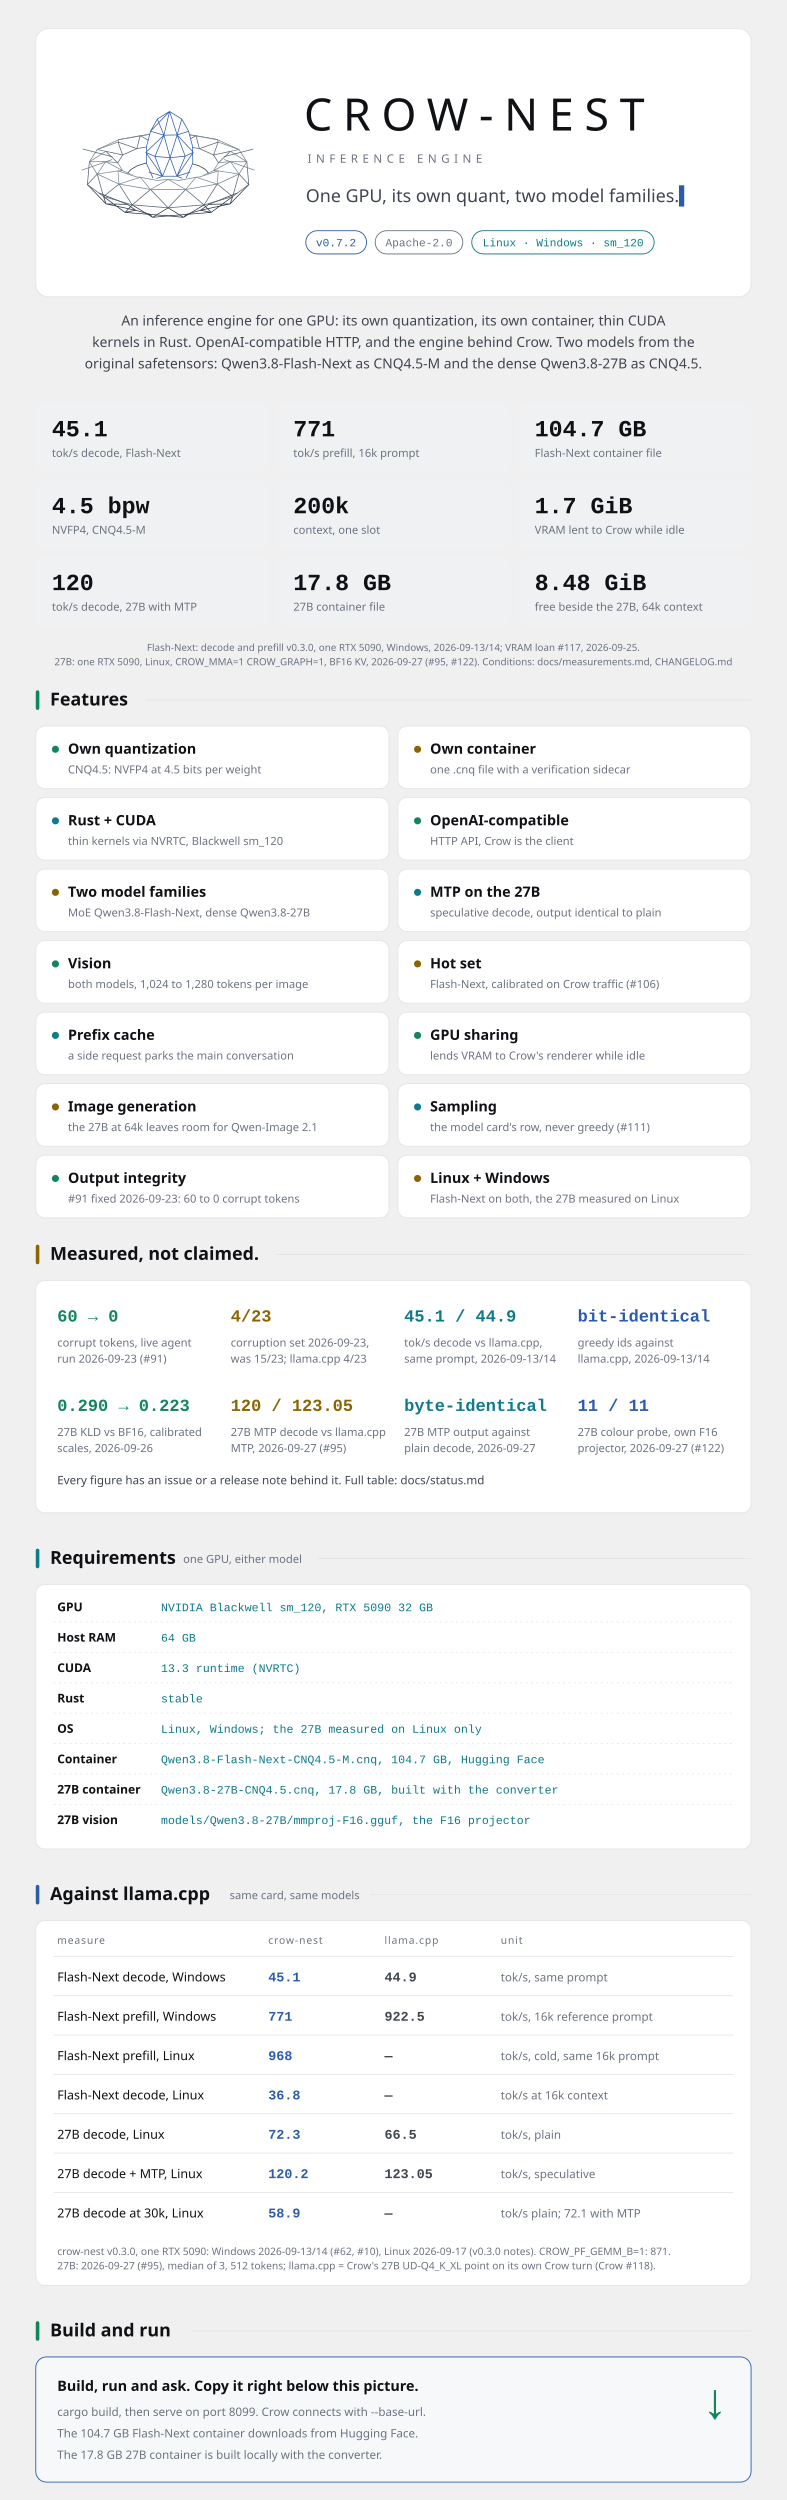
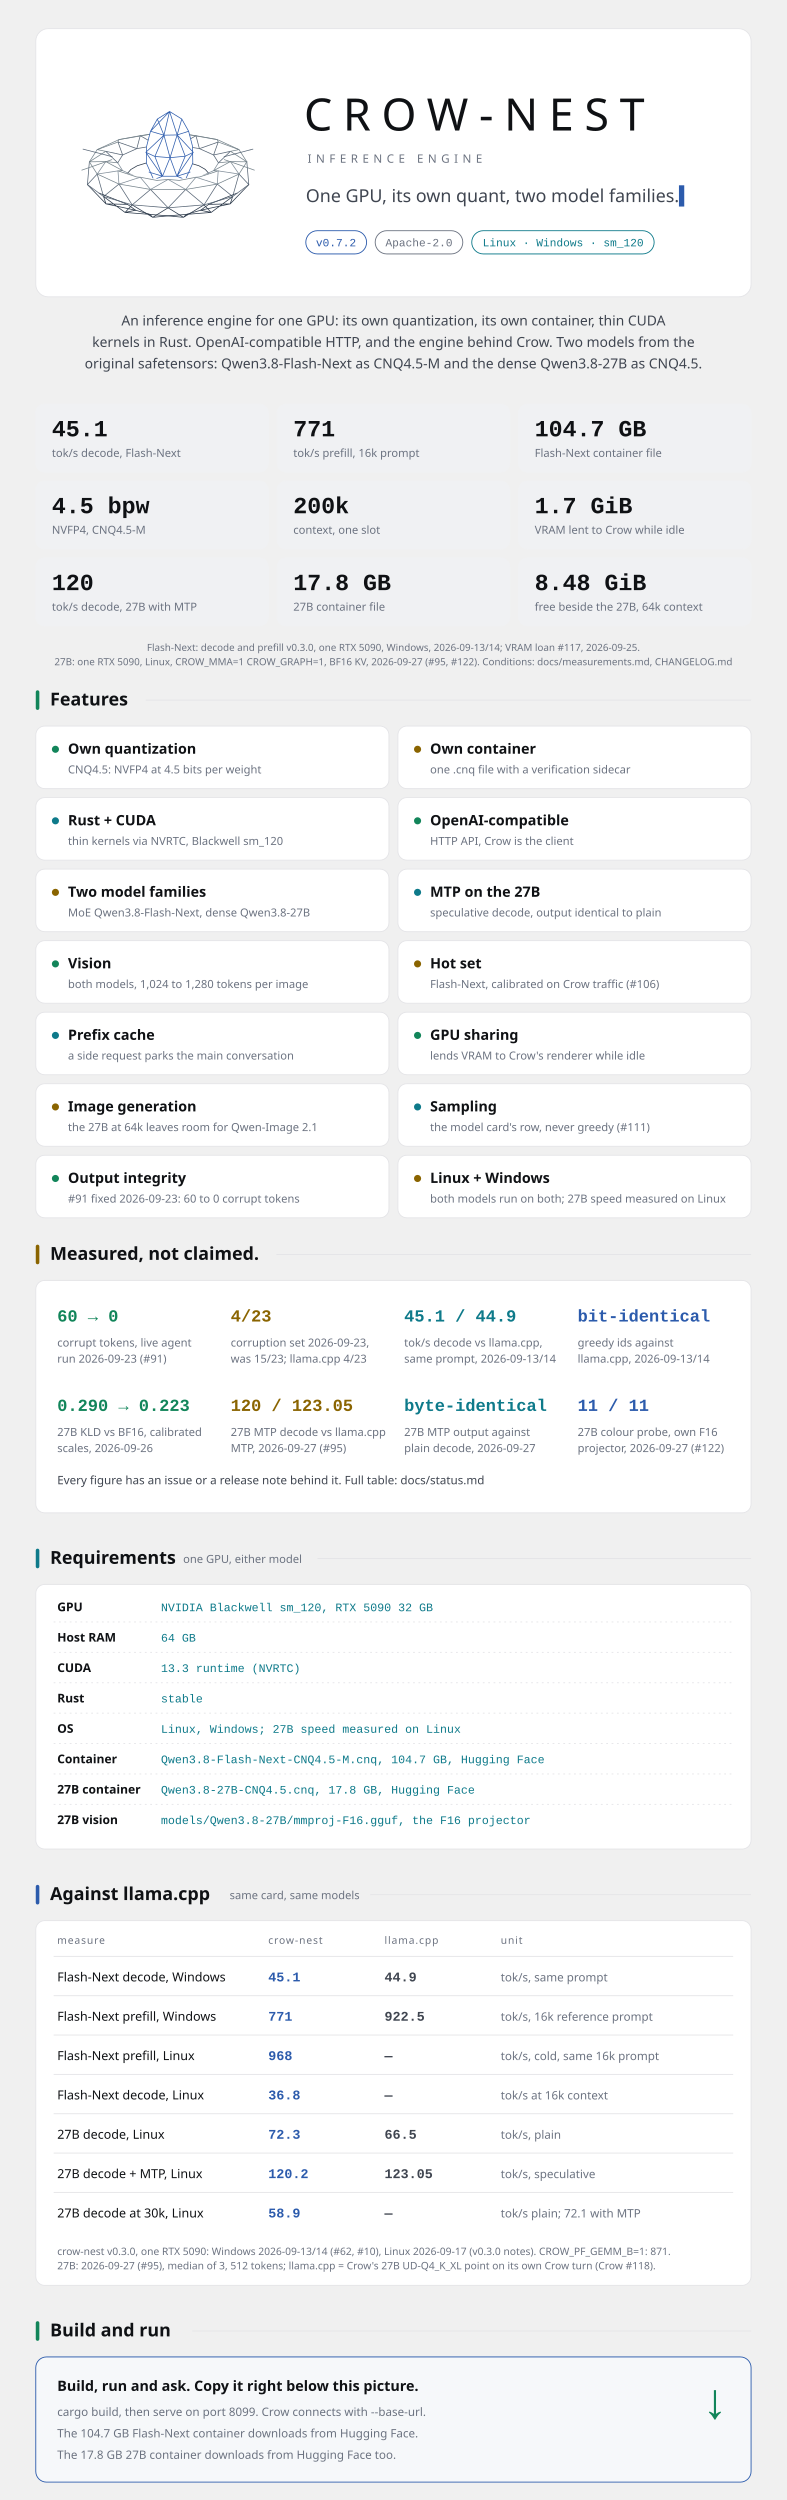
<svg xmlns="http://www.w3.org/2000/svg" viewBox="0 0 880 2796" width="880" height="2796" role="img" aria-label="crow-nest: one GPU, its own quant, two model families. Features, measurements, requirements.">
  <rect x="40" y="32" width="800" height="300" rx="14" fill="#ffffff" stroke="#e4e4e7" />
  <svg x="48" y="44" width="280" height="280" viewBox="0 0 1024 1024">
    <defs>
      <clipPath id="noegg">
        <path clip-rule="evenodd" d="M0 0H1024V1024H0ZM518.0 295.0 568.2 326.0 595.7 375.6 612.5 437.6 612.7 505.8 583.0 574.0 518.0 605.0 453.0 574.0 423.3 505.8 423.5 437.6 440.3 375.6 467.8 326.0Z" />
      </clipPath>
      <clipPath id="abovefront">
        <path d="M0 0H1024V479L774.0 479.0L767.4 500.0L716.8 537.8L625.7 564.0L512.0 573.3L398.3 564.0L307.2 537.8L256.6 500.0L250.0 479.0L0 479Z" />
      </clipPath>
    </defs>
    <g fill="none" stroke-width="3" stroke-linejoin="round" stroke-linecap="round">
      <path stroke="#283647" clip-path="url(#noegg)" d="M346 548 360 532 386 517 422 506 465 499 512 497 559 499 602 506 638 517 664 532 678 548" />
      <path stroke="#75838b" d="M718 505 767 500 698 537M698 537 717 538 640 563M640 563 626 564 558 577M558 577 512 573 466 577M466 577 398 564 384 563M384 563 307 538 326 537M326 537 257 500 306 505" />
      <path stroke="#576575" clip-path="url(#noegg)" d="M306 505 257 458 326 473M326 473 307 420 384 447M384 447 398 394 466 433M466 433 512 385 558 433M558 433 626 394 640 447M640 447 717 420 698 473M698 473 767 458 718 505" />
      <path stroke="#7f8c98" d="M767 500 802 551 717 538M717 538 713 592 626 564M626 564 584 614 512 573M512 573 440 614 398 564M398 564 311 592 307 538M307 538 222 551 257 500" />
      <path stroke="#75838b" clip-path="url(#noegg)" d="M257 500 190 501 257 458M257 458 222 451 307 420M307 420 311 410 398 394M398 394 440 388 512 385M512 385 584 388 626 394M626 394 713 410 717 420M717 420 802 451 767 458M767 458 834 501 767 500" />
      <path stroke="#576575" d="M834 501 842 594 802 551M802 551 776 643 713 592M713 592 659 677 584 614M584 614 512 689 440 614M440 614 365 677 311 592M311 592 248 643 222 551M222 551 182 594 190 501" />
      <path stroke="#283647" d="M842 594 766 673 776 643M776 643 688 708 659 677M659 677 575 728 512 689M512 689 449 728 365 677M365 677 336 708 248 643M248 643 258 673 182 594M794 629 678 675 766 673M766 673 645 699 688 708M688 708 586 716 575 728M575 728 512 722 449 728M449 728 438 716 336 708M336 708 379 699 258 673M258 673 346 675 230 629" />
      <path stroke="#576575" clip-path="url(#noegg)" d="M306 505 326 473 384 447 466 433 558 433 640 447 698 473 718 505" />
      <path stroke="#7f8c98" clip-path="url(#abovefront)" d="M718 505 698 537 640 563 558 577 466 577 384 563 326 537 306 505" />
      <path stroke="#75838b" clip-path="url(#noegg)" d="M190 501 222 451 311 410 440 388 584 388 713 410 802 451 834 501" />
      <path stroke="#75838b" d="M834 501 802 551 713 592 584 614 440 614 311 592 222 551 190 501" />
      <path stroke="#576575" d="M842 594 776 643 659 677 512 689 365 677 248 643 182 594" />
      <path stroke="#283647" d="M678 675 645 699 586 716 512 722 438 716 379 699 346 675" />
      <path stroke="#2c5bac" clip-path="url(#abovefront)" d="M440 376 495 392 549 391 596 376M421 462 458 479 520 484 582 478 615 462M434 543 489 560 548 560 602 543M440 376 518 295 495 392M518 295 549 391M468 326 495 392M568 326 549 391M421 462 495 392 458 479M495 392 520 484 549 391 582 478M549 391 615 462M458 479 489 560 520 484 548 560 582 478M421 462 489 560M615 462 548 560M489 560 453 574M548 560 583 574M518 295 568 326 596 376 612 438 613 506 583 574 518 605 453 574 423 506 424 438 440 376 468 326 518 295" />
      <path stroke="#75838b" d="M742 492 865 535" />
      <path stroke="#576575" clip-path="url(#noegg)" d="M741 480 859 449" />
      <path stroke="#75838b" d="M282 492 159 535" />
      <path stroke="#576575" clip-path="url(#noegg)" d="M283 480 164 449" />
    </g>
  </svg>
  <text x="340" y="146" font-family="-apple-system,BlinkMacSystemFont,'Segoe UI','Noto Sans',Helvetica,Arial,sans-serif" font-size="50" font-weight="300" fill="#0f1114" text-anchor="start" letter-spacing="12">CROW-NEST</text>
  <text x="344" y="182" font-family="-apple-system,BlinkMacSystemFont,'Segoe UI','Noto Sans',Helvetica,Arial,sans-serif" font-size="13" font-weight="400" fill="#6b7280" text-anchor="start" letter-spacing="5">INFERENCE ENGINE</text>
  <text x="342" y="226" font-family="-apple-system,BlinkMacSystemFont,'Segoe UI','Noto Sans',Helvetica,Arial,sans-serif" font-size="20" fill="#3f4550">One GPU, its own quant, two model families.<tspan fill="#2c5bac">▍<animate attributeName="opacity" values="1;1;0;0" keyTimes="0;.5;.5;1" dur="1.1s" repeatCount="indefinite" />
    </tspan>
  </text>
  <rect x="342" y="258" width="68" height="26" rx="13" fill="none" stroke="#2c5bac" />
  <text x="375.8" y="275.5" font-family="ui-monospace,SFMono-Regular,'SF Mono',Menlo,Consolas,'Liberation Mono',monospace" font-size="12.5" font-weight="400" fill="#2c5bac" text-anchor="middle" letter-spacing="0">v0.7.2</text>
  <rect x="419.6" y="258" width="98" height="26" rx="13" fill="none" stroke="#6b7280" />
  <text x="468.6" y="275.5" font-family="ui-monospace,SFMono-Regular,'SF Mono',Menlo,Consolas,'Liberation Mono',monospace" font-size="12.5" font-weight="400" fill="#6b7280" text-anchor="middle" letter-spacing="0">Apache-2.0</text>
  <rect x="527.6" y="258" width="204" height="26" rx="13" fill="none" stroke="#0e7a8a" />
  <text x="629.8" y="275.5" font-family="ui-monospace,SFMono-Regular,'SF Mono',Menlo,Consolas,'Liberation Mono',monospace" font-size="12.5" font-weight="400" fill="#0e7a8a" text-anchor="middle" letter-spacing="0">Linux · Windows · sm_120</text>
  <text x="440.0" y="364" font-family="-apple-system,BlinkMacSystemFont,'Segoe UI','Noto Sans',Helvetica,Arial,sans-serif" font-size="15.5" font-weight="400" fill="#3f4550" text-anchor="middle" letter-spacing="0">An inference engine for one GPU: its own quantization, its own container, thin CUDA</text>
  <text x="440.0" y="388" font-family="-apple-system,BlinkMacSystemFont,'Segoe UI','Noto Sans',Helvetica,Arial,sans-serif" font-size="15.5" font-weight="400" fill="#3f4550" text-anchor="middle" letter-spacing="0">kernels in Rust. OpenAI-compatible HTTP, and the engine behind Crow. Two models from the</text>
  <text x="440.0" y="412" font-family="-apple-system,BlinkMacSystemFont,'Segoe UI','Noto Sans',Helvetica,Arial,sans-serif" font-size="15.5" font-weight="400" fill="#3f4550" text-anchor="middle" letter-spacing="0">original safetensors: Qwen3.8-Flash-Next as CNQ4.5-M and the dense Qwen3.8-27B as CNQ4.5.</text>
  <rect x="40" y="452" width="260" height="76" rx="10" fill="#f0f1f3" stroke="#f0f1f3" />
  <text x="58" y="488" font-family="ui-monospace,SFMono-Regular,'SF Mono',Menlo,Consolas,'Liberation Mono',monospace" font-size="26" font-weight="600" fill="#0f1114" text-anchor="start" letter-spacing="0">45.1</text>
  <text x="58" y="511" font-family="-apple-system,BlinkMacSystemFont,'Segoe UI','Noto Sans',Helvetica,Arial,sans-serif" font-size="12.5" font-weight="400" fill="#6b7280" text-anchor="start" letter-spacing="0">tok/s decode, Flash-Next</text>
  <rect x="310" y="452" width="260" height="76" rx="10" fill="#f0f1f3" stroke="#f0f1f3" />
  <text x="328" y="488" font-family="ui-monospace,SFMono-Regular,'SF Mono',Menlo,Consolas,'Liberation Mono',monospace" font-size="26" font-weight="600" fill="#0f1114" text-anchor="start" letter-spacing="0">771</text>
  <text x="328" y="511" font-family="-apple-system,BlinkMacSystemFont,'Segoe UI','Noto Sans',Helvetica,Arial,sans-serif" font-size="12.5" font-weight="400" fill="#6b7280" text-anchor="start" letter-spacing="0">tok/s prefill, 16k prompt</text>
  <rect x="580" y="452" width="260" height="76" rx="10" fill="#f0f1f3" stroke="#f0f1f3" />
  <text x="598" y="488" font-family="ui-monospace,SFMono-Regular,'SF Mono',Menlo,Consolas,'Liberation Mono',monospace" font-size="26" font-weight="600" fill="#0f1114" text-anchor="start" letter-spacing="0">104.7 GB</text>
  <text x="598" y="511" font-family="-apple-system,BlinkMacSystemFont,'Segoe UI','Noto Sans',Helvetica,Arial,sans-serif" font-size="12.5" font-weight="400" fill="#6b7280" text-anchor="start" letter-spacing="0">Flash-Next container file</text>
  <rect x="40" y="538" width="260" height="76" rx="10" fill="#f0f1f3" stroke="#f0f1f3" />
  <text x="58" y="574" font-family="ui-monospace,SFMono-Regular,'SF Mono',Menlo,Consolas,'Liberation Mono',monospace" font-size="26" font-weight="600" fill="#0f1114" text-anchor="start" letter-spacing="0">4.5 bpw</text>
  <text x="58" y="597" font-family="-apple-system,BlinkMacSystemFont,'Segoe UI','Noto Sans',Helvetica,Arial,sans-serif" font-size="12.5" font-weight="400" fill="#6b7280" text-anchor="start" letter-spacing="0">NVFP4, CNQ4.5-M</text>
  <rect x="310" y="538" width="260" height="76" rx="10" fill="#f0f1f3" stroke="#f0f1f3" />
  <text x="328" y="574" font-family="ui-monospace,SFMono-Regular,'SF Mono',Menlo,Consolas,'Liberation Mono',monospace" font-size="26" font-weight="600" fill="#0f1114" text-anchor="start" letter-spacing="0">200k</text>
  <text x="328" y="597" font-family="-apple-system,BlinkMacSystemFont,'Segoe UI','Noto Sans',Helvetica,Arial,sans-serif" font-size="12.5" font-weight="400" fill="#6b7280" text-anchor="start" letter-spacing="0">context, one slot</text>
  <rect x="580" y="538" width="260" height="76" rx="10" fill="#f0f1f3" stroke="#f0f1f3" />
  <text x="598" y="574" font-family="ui-monospace,SFMono-Regular,'SF Mono',Menlo,Consolas,'Liberation Mono',monospace" font-size="26" font-weight="600" fill="#0f1114" text-anchor="start" letter-spacing="0">1.7 GiB</text>
  <text x="598" y="597" font-family="-apple-system,BlinkMacSystemFont,'Segoe UI','Noto Sans',Helvetica,Arial,sans-serif" font-size="12.5" font-weight="400" fill="#6b7280" text-anchor="start" letter-spacing="0">VRAM lent to Crow while idle</text>
  <rect x="40" y="624" width="260" height="76" rx="10" fill="#f0f1f3" stroke="#f0f1f3" />
  <text x="58" y="660" font-family="ui-monospace,SFMono-Regular,'SF Mono',Menlo,Consolas,'Liberation Mono',monospace" font-size="26" font-weight="600" fill="#0f1114" text-anchor="start" letter-spacing="0">120</text>
  <text x="58" y="683" font-family="-apple-system,BlinkMacSystemFont,'Segoe UI','Noto Sans',Helvetica,Arial,sans-serif" font-size="12.5" font-weight="400" fill="#6b7280" text-anchor="start" letter-spacing="0">tok/s decode, 27B with MTP</text>
  <rect x="310" y="624" width="260" height="76" rx="10" fill="#f0f1f3" stroke="#f0f1f3" />
  <text x="328" y="660" font-family="ui-monospace,SFMono-Regular,'SF Mono',Menlo,Consolas,'Liberation Mono',monospace" font-size="26" font-weight="600" fill="#0f1114" text-anchor="start" letter-spacing="0">17.8 GB</text>
  <text x="328" y="683" font-family="-apple-system,BlinkMacSystemFont,'Segoe UI','Noto Sans',Helvetica,Arial,sans-serif" font-size="12.5" font-weight="400" fill="#6b7280" text-anchor="start" letter-spacing="0">27B container file</text>
  <rect x="580" y="624" width="260" height="76" rx="10" fill="#f0f1f3" stroke="#f0f1f3" />
  <text x="598" y="660" font-family="ui-monospace,SFMono-Regular,'SF Mono',Menlo,Consolas,'Liberation Mono',monospace" font-size="26" font-weight="600" fill="#0f1114" text-anchor="start" letter-spacing="0">8.48 GiB</text>
  <text x="598" y="683" font-family="-apple-system,BlinkMacSystemFont,'Segoe UI','Noto Sans',Helvetica,Arial,sans-serif" font-size="12.5" font-weight="400" fill="#6b7280" text-anchor="start" letter-spacing="0">free beside the 27B, 64k context</text>
  <text x="440.0" y="728" font-family="-apple-system,BlinkMacSystemFont,'Segoe UI','Noto Sans',Helvetica,Arial,sans-serif" font-size="11" font-weight="400" fill="#6b7280" text-anchor="middle" letter-spacing="0">Flash-Next: decode and prefill v0.3.0, one RTX 5090, Windows, 2026-09-13/14; VRAM loan #117, 2026-09-25.</text>
  <text x="440.0" y="744" font-family="-apple-system,BlinkMacSystemFont,'Segoe UI','Noto Sans',Helvetica,Arial,sans-serif" font-size="11" font-weight="400" fill="#6b7280" text-anchor="middle" letter-spacing="0">27B: one RTX 5090, Linux, CROW_MMA=1 CROW_GRAPH=1, BF16 KV, 2026-09-27 (#95, #122). Conditions: docs/measurements.md, CHANGELOG.md</text>
  <rect x="40" y="772" width="4" height="22" rx="2" fill="#12855a" />
  <text x="56" y="789" font-family="-apple-system,BlinkMacSystemFont,'Segoe UI','Noto Sans',Helvetica,Arial,sans-serif" font-size="20" font-weight="600" fill="#0f1114" text-anchor="start" letter-spacing="0">Features</text>
  <line x1="163" y1="783" x2="840" y2="783" stroke="#e4e4e7" />
  <rect x="40" y="812" width="395" height="70" rx="10" fill="#ffffff" stroke="#e4e4e7" />
  <circle cx="62" cy="838" r="4" fill="#12855a" />
  <text x="76" y="843" font-family="-apple-system,BlinkMacSystemFont,'Segoe UI','Noto Sans',Helvetica,Arial,sans-serif" font-size="16" font-weight="600" fill="#0f1114" text-anchor="start" letter-spacing="0">Own quantization</text>
  <text x="76" y="865" font-family="-apple-system,BlinkMacSystemFont,'Segoe UI','Noto Sans',Helvetica,Arial,sans-serif" font-size="12.5" font-weight="400" fill="#6b7280" text-anchor="start" letter-spacing="0">CNQ4.5: NVFP4 at 4.5 bits per weight</text>
  <rect x="445" y="812" width="395" height="70" rx="10" fill="#ffffff" stroke="#e4e4e7" />
  <circle cx="467" cy="838" r="4" fill="#8a6400" />
  <text x="481" y="843" font-family="-apple-system,BlinkMacSystemFont,'Segoe UI','Noto Sans',Helvetica,Arial,sans-serif" font-size="16" font-weight="600" fill="#0f1114" text-anchor="start" letter-spacing="0">Own container</text>
  <text x="481" y="865" font-family="-apple-system,BlinkMacSystemFont,'Segoe UI','Noto Sans',Helvetica,Arial,sans-serif" font-size="12.5" font-weight="400" fill="#6b7280" text-anchor="start" letter-spacing="0">one .cnq file with a verification sidecar</text>
  <rect x="40" y="892" width="395" height="70" rx="10" fill="#ffffff" stroke="#e4e4e7" />
  <circle cx="62" cy="918" r="4" fill="#0e7a8a" />
  <text x="76" y="923" font-family="-apple-system,BlinkMacSystemFont,'Segoe UI','Noto Sans',Helvetica,Arial,sans-serif" font-size="16" font-weight="600" fill="#0f1114" text-anchor="start" letter-spacing="0">Rust + CUDA</text>
  <text x="76" y="945" font-family="-apple-system,BlinkMacSystemFont,'Segoe UI','Noto Sans',Helvetica,Arial,sans-serif" font-size="12.5" font-weight="400" fill="#6b7280" text-anchor="start" letter-spacing="0">thin kernels via NVRTC, Blackwell sm_120</text>
  <rect x="445" y="892" width="395" height="70" rx="10" fill="#ffffff" stroke="#e4e4e7" />
  <circle cx="467" cy="918" r="4" fill="#12855a" />
  <text x="481" y="923" font-family="-apple-system,BlinkMacSystemFont,'Segoe UI','Noto Sans',Helvetica,Arial,sans-serif" font-size="16" font-weight="600" fill="#0f1114" text-anchor="start" letter-spacing="0">OpenAI-compatible</text>
  <text x="481" y="945" font-family="-apple-system,BlinkMacSystemFont,'Segoe UI','Noto Sans',Helvetica,Arial,sans-serif" font-size="12.5" font-weight="400" fill="#6b7280" text-anchor="start" letter-spacing="0">HTTP API, Crow is the client</text>
  <rect x="40" y="972" width="395" height="70" rx="10" fill="#ffffff" stroke="#e4e4e7" />
  <circle cx="62" cy="998" r="4" fill="#8a6400" />
  <text x="76" y="1003" font-family="-apple-system,BlinkMacSystemFont,'Segoe UI','Noto Sans',Helvetica,Arial,sans-serif" font-size="16" font-weight="600" fill="#0f1114" text-anchor="start" letter-spacing="0">Two model families</text>
  <text x="76" y="1025" font-family="-apple-system,BlinkMacSystemFont,'Segoe UI','Noto Sans',Helvetica,Arial,sans-serif" font-size="12.5" font-weight="400" fill="#6b7280" text-anchor="start" letter-spacing="0">MoE Qwen3.8-Flash-Next, dense Qwen3.8-27B</text>
  <rect x="445" y="972" width="395" height="70" rx="10" fill="#ffffff" stroke="#e4e4e7" />
  <circle cx="467" cy="998" r="4" fill="#0e7a8a" />
  <text x="481" y="1003" font-family="-apple-system,BlinkMacSystemFont,'Segoe UI','Noto Sans',Helvetica,Arial,sans-serif" font-size="16" font-weight="600" fill="#0f1114" text-anchor="start" letter-spacing="0">MTP on the 27B</text>
  <text x="481" y="1025" font-family="-apple-system,BlinkMacSystemFont,'Segoe UI','Noto Sans',Helvetica,Arial,sans-serif" font-size="12.5" font-weight="400" fill="#6b7280" text-anchor="start" letter-spacing="0">speculative decode, output identical to plain</text>
  <rect x="40" y="1052" width="395" height="70" rx="10" fill="#ffffff" stroke="#e4e4e7" />
  <circle cx="62" cy="1078" r="4" fill="#12855a" />
  <text x="76" y="1083" font-family="-apple-system,BlinkMacSystemFont,'Segoe UI','Noto Sans',Helvetica,Arial,sans-serif" font-size="16" font-weight="600" fill="#0f1114" text-anchor="start" letter-spacing="0">Vision</text>
  <text x="76" y="1105" font-family="-apple-system,BlinkMacSystemFont,'Segoe UI','Noto Sans',Helvetica,Arial,sans-serif" font-size="12.5" font-weight="400" fill="#6b7280" text-anchor="start" letter-spacing="0">both models, 1,024 to 1,280 tokens per image</text>
  <rect x="445" y="1052" width="395" height="70" rx="10" fill="#ffffff" stroke="#e4e4e7" />
  <circle cx="467" cy="1078" r="4" fill="#8a6400" />
  <text x="481" y="1083" font-family="-apple-system,BlinkMacSystemFont,'Segoe UI','Noto Sans',Helvetica,Arial,sans-serif" font-size="16" font-weight="600" fill="#0f1114" text-anchor="start" letter-spacing="0">Hot set</text>
  <text x="481" y="1105" font-family="-apple-system,BlinkMacSystemFont,'Segoe UI','Noto Sans',Helvetica,Arial,sans-serif" font-size="12.5" font-weight="400" fill="#6b7280" text-anchor="start" letter-spacing="0">Flash-Next, calibrated on Crow traffic (#106)</text>
  <rect x="40" y="1132" width="395" height="70" rx="10" fill="#ffffff" stroke="#e4e4e7" />
  <circle cx="62" cy="1158" r="4" fill="#0e7a8a" />
  <text x="76" y="1163" font-family="-apple-system,BlinkMacSystemFont,'Segoe UI','Noto Sans',Helvetica,Arial,sans-serif" font-size="16" font-weight="600" fill="#0f1114" text-anchor="start" letter-spacing="0">Prefix cache</text>
  <text x="76" y="1185" font-family="-apple-system,BlinkMacSystemFont,'Segoe UI','Noto Sans',Helvetica,Arial,sans-serif" font-size="12.5" font-weight="400" fill="#6b7280" text-anchor="start" letter-spacing="0">a side request parks the main conversation</text>
  <rect x="445" y="1132" width="395" height="70" rx="10" fill="#ffffff" stroke="#e4e4e7" />
  <circle cx="467" cy="1158" r="4" fill="#12855a" />
  <text x="481" y="1163" font-family="-apple-system,BlinkMacSystemFont,'Segoe UI','Noto Sans',Helvetica,Arial,sans-serif" font-size="16" font-weight="600" fill="#0f1114" text-anchor="start" letter-spacing="0">GPU sharing</text>
  <text x="481" y="1185" font-family="-apple-system,BlinkMacSystemFont,'Segoe UI','Noto Sans',Helvetica,Arial,sans-serif" font-size="12.5" font-weight="400" fill="#6b7280" text-anchor="start" letter-spacing="0">lends VRAM to Crow's renderer while idle</text>
  <rect x="40" y="1212" width="395" height="70" rx="10" fill="#ffffff" stroke="#e4e4e7" />
  <circle cx="62" cy="1238" r="4" fill="#8a6400" />
  <text x="76" y="1243" font-family="-apple-system,BlinkMacSystemFont,'Segoe UI','Noto Sans',Helvetica,Arial,sans-serif" font-size="16" font-weight="600" fill="#0f1114" text-anchor="start" letter-spacing="0">Image generation</text>
  <text x="76" y="1265" font-family="-apple-system,BlinkMacSystemFont,'Segoe UI','Noto Sans',Helvetica,Arial,sans-serif" font-size="12.5" font-weight="400" fill="#6b7280" text-anchor="start" letter-spacing="0">the 27B at 64k leaves room for Qwen-Image 2.1</text>
  <rect x="445" y="1212" width="395" height="70" rx="10" fill="#ffffff" stroke="#e4e4e7" />
  <circle cx="467" cy="1238" r="4" fill="#0e7a8a" />
  <text x="481" y="1243" font-family="-apple-system,BlinkMacSystemFont,'Segoe UI','Noto Sans',Helvetica,Arial,sans-serif" font-size="16" font-weight="600" fill="#0f1114" text-anchor="start" letter-spacing="0">Sampling</text>
  <text x="481" y="1265" font-family="-apple-system,BlinkMacSystemFont,'Segoe UI','Noto Sans',Helvetica,Arial,sans-serif" font-size="12.5" font-weight="400" fill="#6b7280" text-anchor="start" letter-spacing="0">the model card's row, never greedy (#111)</text>
  <rect x="40" y="1292" width="395" height="70" rx="10" fill="#ffffff" stroke="#e4e4e7" />
  <circle cx="62" cy="1318" r="4" fill="#12855a" />
  <text x="76" y="1323" font-family="-apple-system,BlinkMacSystemFont,'Segoe UI','Noto Sans',Helvetica,Arial,sans-serif" font-size="16" font-weight="600" fill="#0f1114" text-anchor="start" letter-spacing="0">Output integrity</text>
  <text x="76" y="1345" font-family="-apple-system,BlinkMacSystemFont,'Segoe UI','Noto Sans',Helvetica,Arial,sans-serif" font-size="12.5" font-weight="400" fill="#6b7280" text-anchor="start" letter-spacing="0">#91 fixed 2026-09-23: 60 to 0 corrupt tokens</text>
  <rect x="445" y="1292" width="395" height="70" rx="10" fill="#ffffff" stroke="#e4e4e7" />
  <circle cx="467" cy="1318" r="4" fill="#8a6400" />
  <text x="481" y="1323" font-family="-apple-system,BlinkMacSystemFont,'Segoe UI','Noto Sans',Helvetica,Arial,sans-serif" font-size="16" font-weight="600" fill="#0f1114" text-anchor="start" letter-spacing="0">Linux + Windows</text>
-   <text x="481" y="1345" font-family="-apple-system,BlinkMacSystemFont,'Segoe UI','Noto Sans',Helvetica,Arial,sans-serif" font-size="12.5" font-weight="400" fill="#6b7280" text-anchor="start" letter-spacing="0">Flash-Next on both, the 27B measured on Linux</text>
+   <text x="481" y="1345" font-family="-apple-system,BlinkMacSystemFont,'Segoe UI','Noto Sans',Helvetica,Arial,sans-serif" font-size="12.5" font-weight="400" fill="#6b7280" text-anchor="start" letter-spacing="0">both models run on both; 27B speed measured on Linux</text>
  <rect x="40" y="1392" width="4" height="22" rx="2" fill="#8a6400" />
  <text x="56" y="1409" font-family="-apple-system,BlinkMacSystemFont,'Segoe UI','Noto Sans',Helvetica,Arial,sans-serif" font-size="20" font-weight="600" fill="#0f1114" text-anchor="start" letter-spacing="0">Measured, not claimed.</text>
  <line x1="309" y1="1403" x2="840" y2="1403" stroke="#e4e4e7" />
  <rect x="40" y="1432" width="800" height="260" rx="10" fill="#ffffff" stroke="#e4e4e7" />
  <text x="64" y="1478" font-family="ui-monospace,SFMono-Regular,'SF Mono',Menlo,Consolas,'Liberation Mono',monospace" font-size="19" font-weight="600" fill="#12855a" text-anchor="start" letter-spacing="0">60 → 0</text>
  <text x="64" y="1506" font-family="-apple-system,BlinkMacSystemFont,'Segoe UI','Noto Sans',Helvetica,Arial,sans-serif" font-size="12.5" font-weight="400" fill="#6b7280" text-anchor="start" letter-spacing="0">corrupt tokens, live agent</text>
  <text x="64" y="1524" font-family="-apple-system,BlinkMacSystemFont,'Segoe UI','Noto Sans',Helvetica,Arial,sans-serif" font-size="12.5" font-weight="400" fill="#6b7280" text-anchor="start" letter-spacing="0">run 2026-09-23 (#91)</text>
  <text x="258" y="1478" font-family="ui-monospace,SFMono-Regular,'SF Mono',Menlo,Consolas,'Liberation Mono',monospace" font-size="19" font-weight="600" fill="#8a6400" text-anchor="start" letter-spacing="0">4/23</text>
  <text x="258" y="1506" font-family="-apple-system,BlinkMacSystemFont,'Segoe UI','Noto Sans',Helvetica,Arial,sans-serif" font-size="12.5" font-weight="400" fill="#6b7280" text-anchor="start" letter-spacing="0">corruption set 2026-09-23,</text>
  <text x="258" y="1524" font-family="-apple-system,BlinkMacSystemFont,'Segoe UI','Noto Sans',Helvetica,Arial,sans-serif" font-size="12.5" font-weight="400" fill="#6b7280" text-anchor="start" letter-spacing="0">was 15/23; llama.cpp 4/23</text>
  <text x="452" y="1478" font-family="ui-monospace,SFMono-Regular,'SF Mono',Menlo,Consolas,'Liberation Mono',monospace" font-size="19" font-weight="600" fill="#0e7a8a" text-anchor="start" letter-spacing="0">45.1 / 44.9</text>
  <text x="452" y="1506" font-family="-apple-system,BlinkMacSystemFont,'Segoe UI','Noto Sans',Helvetica,Arial,sans-serif" font-size="12.5" font-weight="400" fill="#6b7280" text-anchor="start" letter-spacing="0">tok/s decode vs llama.cpp,</text>
  <text x="452" y="1524" font-family="-apple-system,BlinkMacSystemFont,'Segoe UI','Noto Sans',Helvetica,Arial,sans-serif" font-size="12.5" font-weight="400" fill="#6b7280" text-anchor="start" letter-spacing="0">same prompt, 2026-09-13/14</text>
  <text x="646" y="1478" font-family="ui-monospace,SFMono-Regular,'SF Mono',Menlo,Consolas,'Liberation Mono',monospace" font-size="19" font-weight="600" fill="#2c5bac" text-anchor="start" letter-spacing="0">bit-identical</text>
  <text x="646" y="1506" font-family="-apple-system,BlinkMacSystemFont,'Segoe UI','Noto Sans',Helvetica,Arial,sans-serif" font-size="12.5" font-weight="400" fill="#6b7280" text-anchor="start" letter-spacing="0">greedy ids against</text>
  <text x="646" y="1524" font-family="-apple-system,BlinkMacSystemFont,'Segoe UI','Noto Sans',Helvetica,Arial,sans-serif" font-size="12.5" font-weight="400" fill="#6b7280" text-anchor="start" letter-spacing="0">llama.cpp, 2026-09-13/14</text>
  <text x="64" y="1578" font-family="ui-monospace,SFMono-Regular,'SF Mono',Menlo,Consolas,'Liberation Mono',monospace" font-size="19" font-weight="600" fill="#12855a" text-anchor="start" letter-spacing="0">0.290 → 0.223</text>
  <text x="64" y="1606" font-family="-apple-system,BlinkMacSystemFont,'Segoe UI','Noto Sans',Helvetica,Arial,sans-serif" font-size="12.5" font-weight="400" fill="#6b7280" text-anchor="start" letter-spacing="0">27B KLD vs BF16, calibrated</text>
  <text x="64" y="1624" font-family="-apple-system,BlinkMacSystemFont,'Segoe UI','Noto Sans',Helvetica,Arial,sans-serif" font-size="12.5" font-weight="400" fill="#6b7280" text-anchor="start" letter-spacing="0">scales, 2026-09-26</text>
  <text x="258" y="1578" font-family="ui-monospace,SFMono-Regular,'SF Mono',Menlo,Consolas,'Liberation Mono',monospace" font-size="19" font-weight="600" fill="#8a6400" text-anchor="start" letter-spacing="0">120 / 123.05</text>
  <text x="258" y="1606" font-family="-apple-system,BlinkMacSystemFont,'Segoe UI','Noto Sans',Helvetica,Arial,sans-serif" font-size="12.5" font-weight="400" fill="#6b7280" text-anchor="start" letter-spacing="0">27B MTP decode vs llama.cpp</text>
  <text x="258" y="1624" font-family="-apple-system,BlinkMacSystemFont,'Segoe UI','Noto Sans',Helvetica,Arial,sans-serif" font-size="12.5" font-weight="400" fill="#6b7280" text-anchor="start" letter-spacing="0">MTP, 2026-09-27 (#95)</text>
  <text x="452" y="1578" font-family="ui-monospace,SFMono-Regular,'SF Mono',Menlo,Consolas,'Liberation Mono',monospace" font-size="19" font-weight="600" fill="#0e7a8a" text-anchor="start" letter-spacing="0">byte-identical</text>
  <text x="452" y="1606" font-family="-apple-system,BlinkMacSystemFont,'Segoe UI','Noto Sans',Helvetica,Arial,sans-serif" font-size="12.5" font-weight="400" fill="#6b7280" text-anchor="start" letter-spacing="0">27B MTP output against</text>
  <text x="452" y="1624" font-family="-apple-system,BlinkMacSystemFont,'Segoe UI','Noto Sans',Helvetica,Arial,sans-serif" font-size="12.5" font-weight="400" fill="#6b7280" text-anchor="start" letter-spacing="0">plain decode, 2026-09-27</text>
  <text x="646" y="1578" font-family="ui-monospace,SFMono-Regular,'SF Mono',Menlo,Consolas,'Liberation Mono',monospace" font-size="19" font-weight="600" fill="#2c5bac" text-anchor="start" letter-spacing="0">11 / 11</text>
  <text x="646" y="1606" font-family="-apple-system,BlinkMacSystemFont,'Segoe UI','Noto Sans',Helvetica,Arial,sans-serif" font-size="12.5" font-weight="400" fill="#6b7280" text-anchor="start" letter-spacing="0">27B colour probe, own F16</text>
  <text x="646" y="1624" font-family="-apple-system,BlinkMacSystemFont,'Segoe UI','Noto Sans',Helvetica,Arial,sans-serif" font-size="12.5" font-weight="400" fill="#6b7280" text-anchor="start" letter-spacing="0">projector, 2026-09-27 (#122)</text>
  <text x="64" y="1660" font-family="-apple-system,BlinkMacSystemFont,'Segoe UI','Noto Sans',Helvetica,Arial,sans-serif" font-size="13" font-weight="400" fill="#3f4550" text-anchor="start" letter-spacing="0">Every figure has an issue or a release note behind it. Full table: docs/status.md</text>
  <rect x="40" y="1732" width="4" height="22" rx="2" fill="#0e7a8a" />
  <text x="56" y="1749" font-family="-apple-system,BlinkMacSystemFont,'Segoe UI','Noto Sans',Helvetica,Arial,sans-serif" font-size="20" font-weight="600" fill="#0f1114" text-anchor="start" letter-spacing="0">Requirements</text>
  <text x="204.8" y="1748" font-family="-apple-system,BlinkMacSystemFont,'Segoe UI','Noto Sans',Helvetica,Arial,sans-serif" font-size="12.5" font-weight="400" fill="#6b7280" text-anchor="start" letter-spacing="0">one GPU, either model</text>
  <line x1="355" y1="1743" x2="840" y2="1743" stroke="#e4e4e7" />
  <rect x="40" y="1772" width="800" height="296" rx="10" fill="#ffffff" stroke="#e4e4e7" />
  <text x="64" y="1802" font-family="-apple-system,BlinkMacSystemFont,'Segoe UI','Noto Sans',Helvetica,Arial,sans-serif" font-size="13.5" font-weight="600" fill="#0f1114" text-anchor="start" letter-spacing="0">GPU</text>
  <text x="180" y="1802" font-family="ui-monospace,SFMono-Regular,'SF Mono',Menlo,Consolas,'Liberation Mono',monospace" font-size="13" font-weight="400" fill="#0e7a8a" text-anchor="start" letter-spacing="0">NVIDIA Blackwell sm_120, RTX 5090 32 GB</text>
  <line x1="60" y1="1814" x2="820" y2="1814" stroke="#e4e4e7" stroke-dasharray="2 4" />
  <text x="64" y="1836" font-family="-apple-system,BlinkMacSystemFont,'Segoe UI','Noto Sans',Helvetica,Arial,sans-serif" font-size="13.5" font-weight="600" fill="#0f1114" text-anchor="start" letter-spacing="0">Host RAM</text>
  <text x="180" y="1836" font-family="ui-monospace,SFMono-Regular,'SF Mono',Menlo,Consolas,'Liberation Mono',monospace" font-size="13" font-weight="400" fill="#0e7a8a" text-anchor="start" letter-spacing="0">64 GB</text>
  <line x1="60" y1="1848" x2="820" y2="1848" stroke="#e4e4e7" stroke-dasharray="2 4" />
  <text x="64" y="1870" font-family="-apple-system,BlinkMacSystemFont,'Segoe UI','Noto Sans',Helvetica,Arial,sans-serif" font-size="13.5" font-weight="600" fill="#0f1114" text-anchor="start" letter-spacing="0">CUDA</text>
  <text x="180" y="1870" font-family="ui-monospace,SFMono-Regular,'SF Mono',Menlo,Consolas,'Liberation Mono',monospace" font-size="13" font-weight="400" fill="#0e7a8a" text-anchor="start" letter-spacing="0">13.3 runtime (NVRTC)</text>
  <line x1="60" y1="1882" x2="820" y2="1882" stroke="#e4e4e7" stroke-dasharray="2 4" />
  <text x="64" y="1904" font-family="-apple-system,BlinkMacSystemFont,'Segoe UI','Noto Sans',Helvetica,Arial,sans-serif" font-size="13.5" font-weight="600" fill="#0f1114" text-anchor="start" letter-spacing="0">Rust</text>
  <text x="180" y="1904" font-family="ui-monospace,SFMono-Regular,'SF Mono',Menlo,Consolas,'Liberation Mono',monospace" font-size="13" font-weight="400" fill="#0e7a8a" text-anchor="start" letter-spacing="0">stable</text>
  <line x1="60" y1="1916" x2="820" y2="1916" stroke="#e4e4e7" stroke-dasharray="2 4" />
  <text x="64" y="1938" font-family="-apple-system,BlinkMacSystemFont,'Segoe UI','Noto Sans',Helvetica,Arial,sans-serif" font-size="13.5" font-weight="600" fill="#0f1114" text-anchor="start" letter-spacing="0">OS</text>
-   <text x="180" y="1938" font-family="ui-monospace,SFMono-Regular,'SF Mono',Menlo,Consolas,'Liberation Mono',monospace" font-size="13" font-weight="400" fill="#0e7a8a" text-anchor="start" letter-spacing="0">Linux, Windows; the 27B measured on Linux only</text>
+   <text x="180" y="1938" font-family="ui-monospace,SFMono-Regular,'SF Mono',Menlo,Consolas,'Liberation Mono',monospace" font-size="13" font-weight="400" fill="#0e7a8a" text-anchor="start" letter-spacing="0">Linux, Windows; 27B speed measured on Linux</text>
  <line x1="60" y1="1950" x2="820" y2="1950" stroke="#e4e4e7" stroke-dasharray="2 4" />
  <text x="64" y="1972" font-family="-apple-system,BlinkMacSystemFont,'Segoe UI','Noto Sans',Helvetica,Arial,sans-serif" font-size="13.5" font-weight="600" fill="#0f1114" text-anchor="start" letter-spacing="0">Container</text>
  <text x="180" y="1972" font-family="ui-monospace,SFMono-Regular,'SF Mono',Menlo,Consolas,'Liberation Mono',monospace" font-size="13" font-weight="400" fill="#0e7a8a" text-anchor="start" letter-spacing="0">Qwen3.8-Flash-Next-CNQ4.5-M.cnq, 104.7 GB, Hugging Face</text>
  <line x1="60" y1="1984" x2="820" y2="1984" stroke="#e4e4e7" stroke-dasharray="2 4" />
  <text x="64" y="2006" font-family="-apple-system,BlinkMacSystemFont,'Segoe UI','Noto Sans',Helvetica,Arial,sans-serif" font-size="13.5" font-weight="600" fill="#0f1114" text-anchor="start" letter-spacing="0">27B container</text>
-   <text x="180" y="2006" font-family="ui-monospace,SFMono-Regular,'SF Mono',Menlo,Consolas,'Liberation Mono',monospace" font-size="13" font-weight="400" fill="#0e7a8a" text-anchor="start" letter-spacing="0">Qwen3.8-27B-CNQ4.5.cnq, 17.8 GB, built with the converter</text>
+   <text x="180" y="2006" font-family="ui-monospace,SFMono-Regular,'SF Mono',Menlo,Consolas,'Liberation Mono',monospace" font-size="13" font-weight="400" fill="#0e7a8a" text-anchor="start" letter-spacing="0">Qwen3.8-27B-CNQ4.5.cnq, 17.8 GB, Hugging Face</text>
  <line x1="60" y1="2018" x2="820" y2="2018" stroke="#e4e4e7" stroke-dasharray="2 4" />
  <text x="64" y="2040" font-family="-apple-system,BlinkMacSystemFont,'Segoe UI','Noto Sans',Helvetica,Arial,sans-serif" font-size="13.5" font-weight="600" fill="#0f1114" text-anchor="start" letter-spacing="0">27B vision</text>
  <text x="180" y="2040" font-family="ui-monospace,SFMono-Regular,'SF Mono',Menlo,Consolas,'Liberation Mono',monospace" font-size="13" font-weight="400" fill="#0e7a8a" text-anchor="start" letter-spacing="0">models/Qwen3.8-27B/mmproj-F16.gguf, the F16 projector</text>
  <rect x="40" y="2108" width="4" height="22" rx="2" fill="#2c5bac" />
  <text x="56" y="2125" font-family="-apple-system,BlinkMacSystemFont,'Segoe UI','Noto Sans',Helvetica,Arial,sans-serif" font-size="20" font-weight="600" fill="#0f1114" text-anchor="start" letter-spacing="0">Against llama.cpp</text>
  <text x="256.8" y="2124" font-family="-apple-system,BlinkMacSystemFont,'Segoe UI','Noto Sans',Helvetica,Arial,sans-serif" font-size="12.5" font-weight="400" fill="#6b7280" text-anchor="start" letter-spacing="0">same card, same models</text>
  <line x1="414" y1="2119" x2="840" y2="2119" stroke="#e4e4e7" />
  <rect x="40" y="2148" width="800" height="408" rx="10" fill="#ffffff" stroke="#e4e4e7" />
  <text x="64" y="2174" font-family="-apple-system,BlinkMacSystemFont,'Segoe UI','Noto Sans',Helvetica,Arial,sans-serif" font-size="11.5" font-weight="400" fill="#6b7280" text-anchor="start" letter-spacing="1">measure</text>
  <text x="300" y="2174" font-family="-apple-system,BlinkMacSystemFont,'Segoe UI','Noto Sans',Helvetica,Arial,sans-serif" font-size="11.5" font-weight="400" fill="#6b7280" text-anchor="start" letter-spacing="1">crow-nest</text>
  <text x="430" y="2174" font-family="-apple-system,BlinkMacSystemFont,'Segoe UI','Noto Sans',Helvetica,Arial,sans-serif" font-size="11.5" font-weight="400" fill="#6b7280" text-anchor="start" letter-spacing="1">llama.cpp</text>
  <text x="560" y="2174" font-family="-apple-system,BlinkMacSystemFont,'Segoe UI','Noto Sans',Helvetica,Arial,sans-serif" font-size="11.5" font-weight="400" fill="#6b7280" text-anchor="start" letter-spacing="1">unit</text>
  <line x1="60" y1="2188" x2="820" y2="2188" stroke="#e4e4e7" />
  <text x="64" y="2216" font-family="-apple-system,BlinkMacSystemFont,'Segoe UI','Noto Sans',Helvetica,Arial,sans-serif" font-size="14" font-weight="400" fill="#0f1114" text-anchor="start" letter-spacing="0">Flash-Next decode, Windows</text>
  <text x="300" y="2216" font-family="ui-monospace,SFMono-Regular,'SF Mono',Menlo,Consolas,'Liberation Mono',monospace" font-size="15" font-weight="600" fill="#2c5bac" text-anchor="start" letter-spacing="0">45.1</text>
  <text x="430" y="2216" font-family="ui-monospace,SFMono-Regular,'SF Mono',Menlo,Consolas,'Liberation Mono',monospace" font-size="15" font-weight="600" fill="#3f4550" text-anchor="start" letter-spacing="0">44.9</text>
  <text x="560" y="2216" font-family="-apple-system,BlinkMacSystemFont,'Segoe UI','Noto Sans',Helvetica,Arial,sans-serif" font-size="13" font-weight="400" fill="#6b7280" text-anchor="start" letter-spacing="0">tok/s, same prompt</text>
  <line x1="60" y1="2232" x2="820" y2="2232" stroke="#e4e4e7" />
  <text x="64" y="2260" font-family="-apple-system,BlinkMacSystemFont,'Segoe UI','Noto Sans',Helvetica,Arial,sans-serif" font-size="14" font-weight="400" fill="#0f1114" text-anchor="start" letter-spacing="0">Flash-Next prefill, Windows</text>
  <text x="300" y="2260" font-family="ui-monospace,SFMono-Regular,'SF Mono',Menlo,Consolas,'Liberation Mono',monospace" font-size="15" font-weight="600" fill="#2c5bac" text-anchor="start" letter-spacing="0">771</text>
  <text x="430" y="2260" font-family="ui-monospace,SFMono-Regular,'SF Mono',Menlo,Consolas,'Liberation Mono',monospace" font-size="15" font-weight="600" fill="#3f4550" text-anchor="start" letter-spacing="0">922.5</text>
  <text x="560" y="2260" font-family="-apple-system,BlinkMacSystemFont,'Segoe UI','Noto Sans',Helvetica,Arial,sans-serif" font-size="13" font-weight="400" fill="#6b7280" text-anchor="start" letter-spacing="0">tok/s, 16k reference prompt</text>
  <line x1="60" y1="2276" x2="820" y2="2276" stroke="#e4e4e7" />
  <text x="64" y="2304" font-family="-apple-system,BlinkMacSystemFont,'Segoe UI','Noto Sans',Helvetica,Arial,sans-serif" font-size="14" font-weight="400" fill="#0f1114" text-anchor="start" letter-spacing="0">Flash-Next prefill, Linux</text>
  <text x="300" y="2304" font-family="ui-monospace,SFMono-Regular,'SF Mono',Menlo,Consolas,'Liberation Mono',monospace" font-size="15" font-weight="600" fill="#2c5bac" text-anchor="start" letter-spacing="0">968</text>
  <text x="430" y="2304" font-family="ui-monospace,SFMono-Regular,'SF Mono',Menlo,Consolas,'Liberation Mono',monospace" font-size="15" font-weight="600" fill="#3f4550" text-anchor="start" letter-spacing="0">—</text>
  <text x="560" y="2304" font-family="-apple-system,BlinkMacSystemFont,'Segoe UI','Noto Sans',Helvetica,Arial,sans-serif" font-size="13" font-weight="400" fill="#6b7280" text-anchor="start" letter-spacing="0">tok/s, cold, same 16k prompt</text>
  <line x1="60" y1="2320" x2="820" y2="2320" stroke="#e4e4e7" />
  <text x="64" y="2348" font-family="-apple-system,BlinkMacSystemFont,'Segoe UI','Noto Sans',Helvetica,Arial,sans-serif" font-size="14" font-weight="400" fill="#0f1114" text-anchor="start" letter-spacing="0">Flash-Next decode, Linux</text>
  <text x="300" y="2348" font-family="ui-monospace,SFMono-Regular,'SF Mono',Menlo,Consolas,'Liberation Mono',monospace" font-size="15" font-weight="600" fill="#2c5bac" text-anchor="start" letter-spacing="0">36.8</text>
  <text x="430" y="2348" font-family="ui-monospace,SFMono-Regular,'SF Mono',Menlo,Consolas,'Liberation Mono',monospace" font-size="15" font-weight="600" fill="#3f4550" text-anchor="start" letter-spacing="0">—</text>
  <text x="560" y="2348" font-family="-apple-system,BlinkMacSystemFont,'Segoe UI','Noto Sans',Helvetica,Arial,sans-serif" font-size="13" font-weight="400" fill="#6b7280" text-anchor="start" letter-spacing="0">tok/s at 16k context</text>
  <line x1="60" y1="2364" x2="820" y2="2364" stroke="#e4e4e7" />
  <text x="64" y="2392" font-family="-apple-system,BlinkMacSystemFont,'Segoe UI','Noto Sans',Helvetica,Arial,sans-serif" font-size="14" font-weight="400" fill="#0f1114" text-anchor="start" letter-spacing="0">27B decode, Linux</text>
  <text x="300" y="2392" font-family="ui-monospace,SFMono-Regular,'SF Mono',Menlo,Consolas,'Liberation Mono',monospace" font-size="15" font-weight="600" fill="#2c5bac" text-anchor="start" letter-spacing="0">72.3</text>
  <text x="430" y="2392" font-family="ui-monospace,SFMono-Regular,'SF Mono',Menlo,Consolas,'Liberation Mono',monospace" font-size="15" font-weight="600" fill="#3f4550" text-anchor="start" letter-spacing="0">66.5</text>
  <text x="560" y="2392" font-family="-apple-system,BlinkMacSystemFont,'Segoe UI','Noto Sans',Helvetica,Arial,sans-serif" font-size="13" font-weight="400" fill="#6b7280" text-anchor="start" letter-spacing="0">tok/s, plain</text>
  <line x1="60" y1="2408" x2="820" y2="2408" stroke="#e4e4e7" />
  <text x="64" y="2436" font-family="-apple-system,BlinkMacSystemFont,'Segoe UI','Noto Sans',Helvetica,Arial,sans-serif" font-size="14" font-weight="400" fill="#0f1114" text-anchor="start" letter-spacing="0">27B decode + MTP, Linux</text>
  <text x="300" y="2436" font-family="ui-monospace,SFMono-Regular,'SF Mono',Menlo,Consolas,'Liberation Mono',monospace" font-size="15" font-weight="600" fill="#2c5bac" text-anchor="start" letter-spacing="0">120.2</text>
  <text x="430" y="2436" font-family="ui-monospace,SFMono-Regular,'SF Mono',Menlo,Consolas,'Liberation Mono',monospace" font-size="15" font-weight="600" fill="#3f4550" text-anchor="start" letter-spacing="0">123.05</text>
  <text x="560" y="2436" font-family="-apple-system,BlinkMacSystemFont,'Segoe UI','Noto Sans',Helvetica,Arial,sans-serif" font-size="13" font-weight="400" fill="#6b7280" text-anchor="start" letter-spacing="0">tok/s, speculative</text>
  <line x1="60" y1="2452" x2="820" y2="2452" stroke="#e4e4e7" />
  <text x="64" y="2480" font-family="-apple-system,BlinkMacSystemFont,'Segoe UI','Noto Sans',Helvetica,Arial,sans-serif" font-size="14" font-weight="400" fill="#0f1114" text-anchor="start" letter-spacing="0">27B decode at 30k, Linux</text>
  <text x="300" y="2480" font-family="ui-monospace,SFMono-Regular,'SF Mono',Menlo,Consolas,'Liberation Mono',monospace" font-size="15" font-weight="600" fill="#2c5bac" text-anchor="start" letter-spacing="0">58.9</text>
  <text x="430" y="2480" font-family="ui-monospace,SFMono-Regular,'SF Mono',Menlo,Consolas,'Liberation Mono',monospace" font-size="15" font-weight="600" fill="#3f4550" text-anchor="start" letter-spacing="0">—</text>
  <text x="560" y="2480" font-family="-apple-system,BlinkMacSystemFont,'Segoe UI','Noto Sans',Helvetica,Arial,sans-serif" font-size="13" font-weight="400" fill="#6b7280" text-anchor="start" letter-spacing="0">tok/s plain; 72.1 with MTP</text>
  <text x="64" y="2522" font-family="-apple-system,BlinkMacSystemFont,'Segoe UI','Noto Sans',Helvetica,Arial,sans-serif" font-size="11.5" font-weight="400" fill="#6b7280" text-anchor="start" letter-spacing="0">crow-nest v0.3.0, one RTX 5090: Windows 2026-09-13/14 (#62, #10), Linux 2026-09-17 (v0.3.0 notes). CROW_PF_GEMM_B=1: 871.</text>
  <text x="64" y="2538" font-family="-apple-system,BlinkMacSystemFont,'Segoe UI','Noto Sans',Helvetica,Arial,sans-serif" font-size="11.5" font-weight="400" fill="#6b7280" text-anchor="start" letter-spacing="0">27B: 2026-09-27 (#95), median of 3, 512 tokens; llama.cpp = Crow's 27B UD-Q4_K_XL point on its own Crow turn (Crow #118).</text>
  <rect x="40" y="2596" width="4" height="22" rx="2" fill="#12855a" />
  <text x="56" y="2613" font-family="-apple-system,BlinkMacSystemFont,'Segoe UI','Noto Sans',Helvetica,Arial,sans-serif" font-size="20" font-weight="600" fill="#0f1114" text-anchor="start" letter-spacing="0">Build and run</text>
  <line x1="215" y1="2607" x2="840" y2="2607" stroke="#e4e4e7" />
  <rect x="40" y="2636" width="800" height="140" rx="12" fill="#f6f8fa" stroke="#2c5bac" />
  <text x="64" y="2674" font-family="-apple-system,BlinkMacSystemFont,'Segoe UI','Noto Sans',Helvetica,Arial,sans-serif" font-size="16" font-weight="600" fill="#0f1114" text-anchor="start" letter-spacing="0">Build, run and ask. Copy it right below this picture.</text>
  <text x="64" y="2702" font-family="-apple-system,BlinkMacSystemFont,'Segoe UI','Noto Sans',Helvetica,Arial,sans-serif" font-size="13" font-weight="400" fill="#6b7280" text-anchor="start" letter-spacing="0">cargo build, then serve on port 8099. Crow connects with --base-url.</text>
  <text x="64" y="2726" font-family="-apple-system,BlinkMacSystemFont,'Segoe UI','Noto Sans',Helvetica,Arial,sans-serif" font-size="13" font-weight="400" fill="#6b7280" text-anchor="start" letter-spacing="0">The 104.7 GB Flash-Next container downloads from Hugging Face.</text>
-   <text x="64" y="2750" font-family="-apple-system,BlinkMacSystemFont,'Segoe UI','Noto Sans',Helvetica,Arial,sans-serif" font-size="13" font-weight="400" fill="#6b7280" text-anchor="start" letter-spacing="0">The 17.8 GB 27B container is built locally with the converter.</text>
+   <text x="64" y="2750" font-family="-apple-system,BlinkMacSystemFont,'Segoe UI','Noto Sans',Helvetica,Arial,sans-serif" font-size="13" font-weight="400" fill="#6b7280" text-anchor="start" letter-spacing="0">The 17.8 GB 27B container downloads from Hugging Face too.</text>
  <text x="810" y="2702" font-family="-apple-system,BlinkMacSystemFont,'Segoe UI','Noto Sans',Helvetica,Arial,sans-serif" font-size="40" font-weight="400" fill="#12855a" text-anchor="end" letter-spacing="0">↓</text>
</svg>
